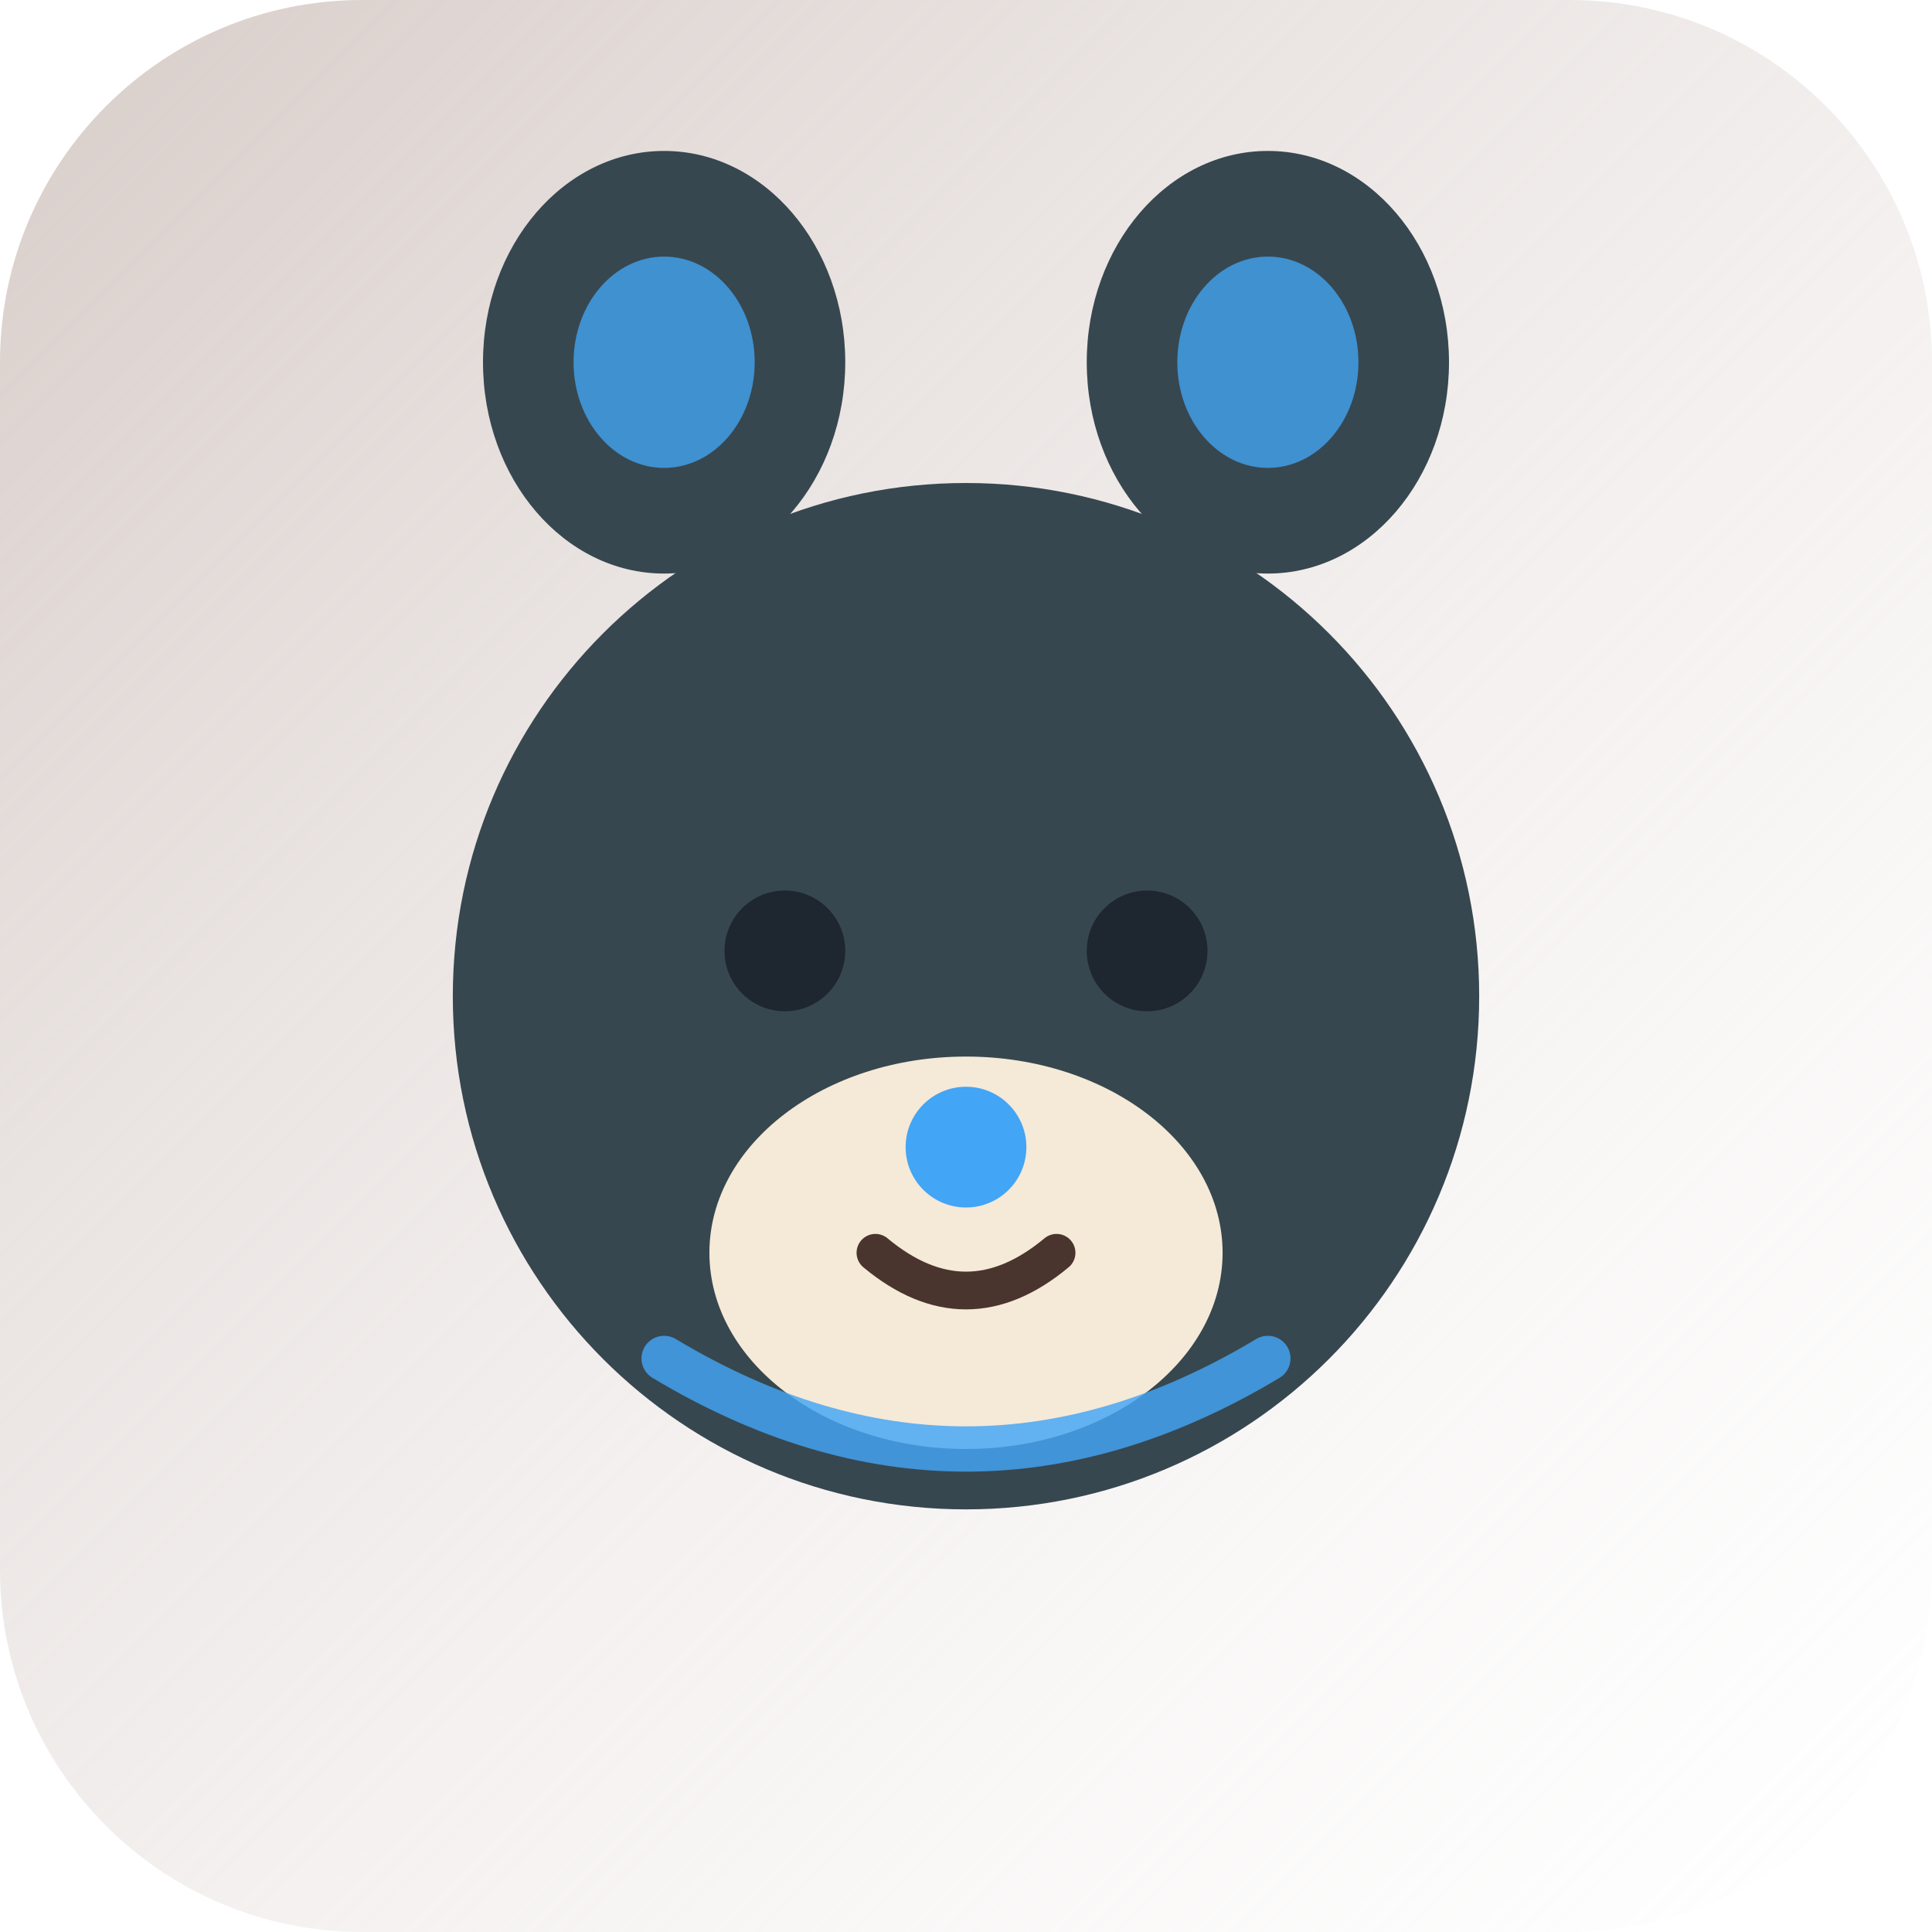
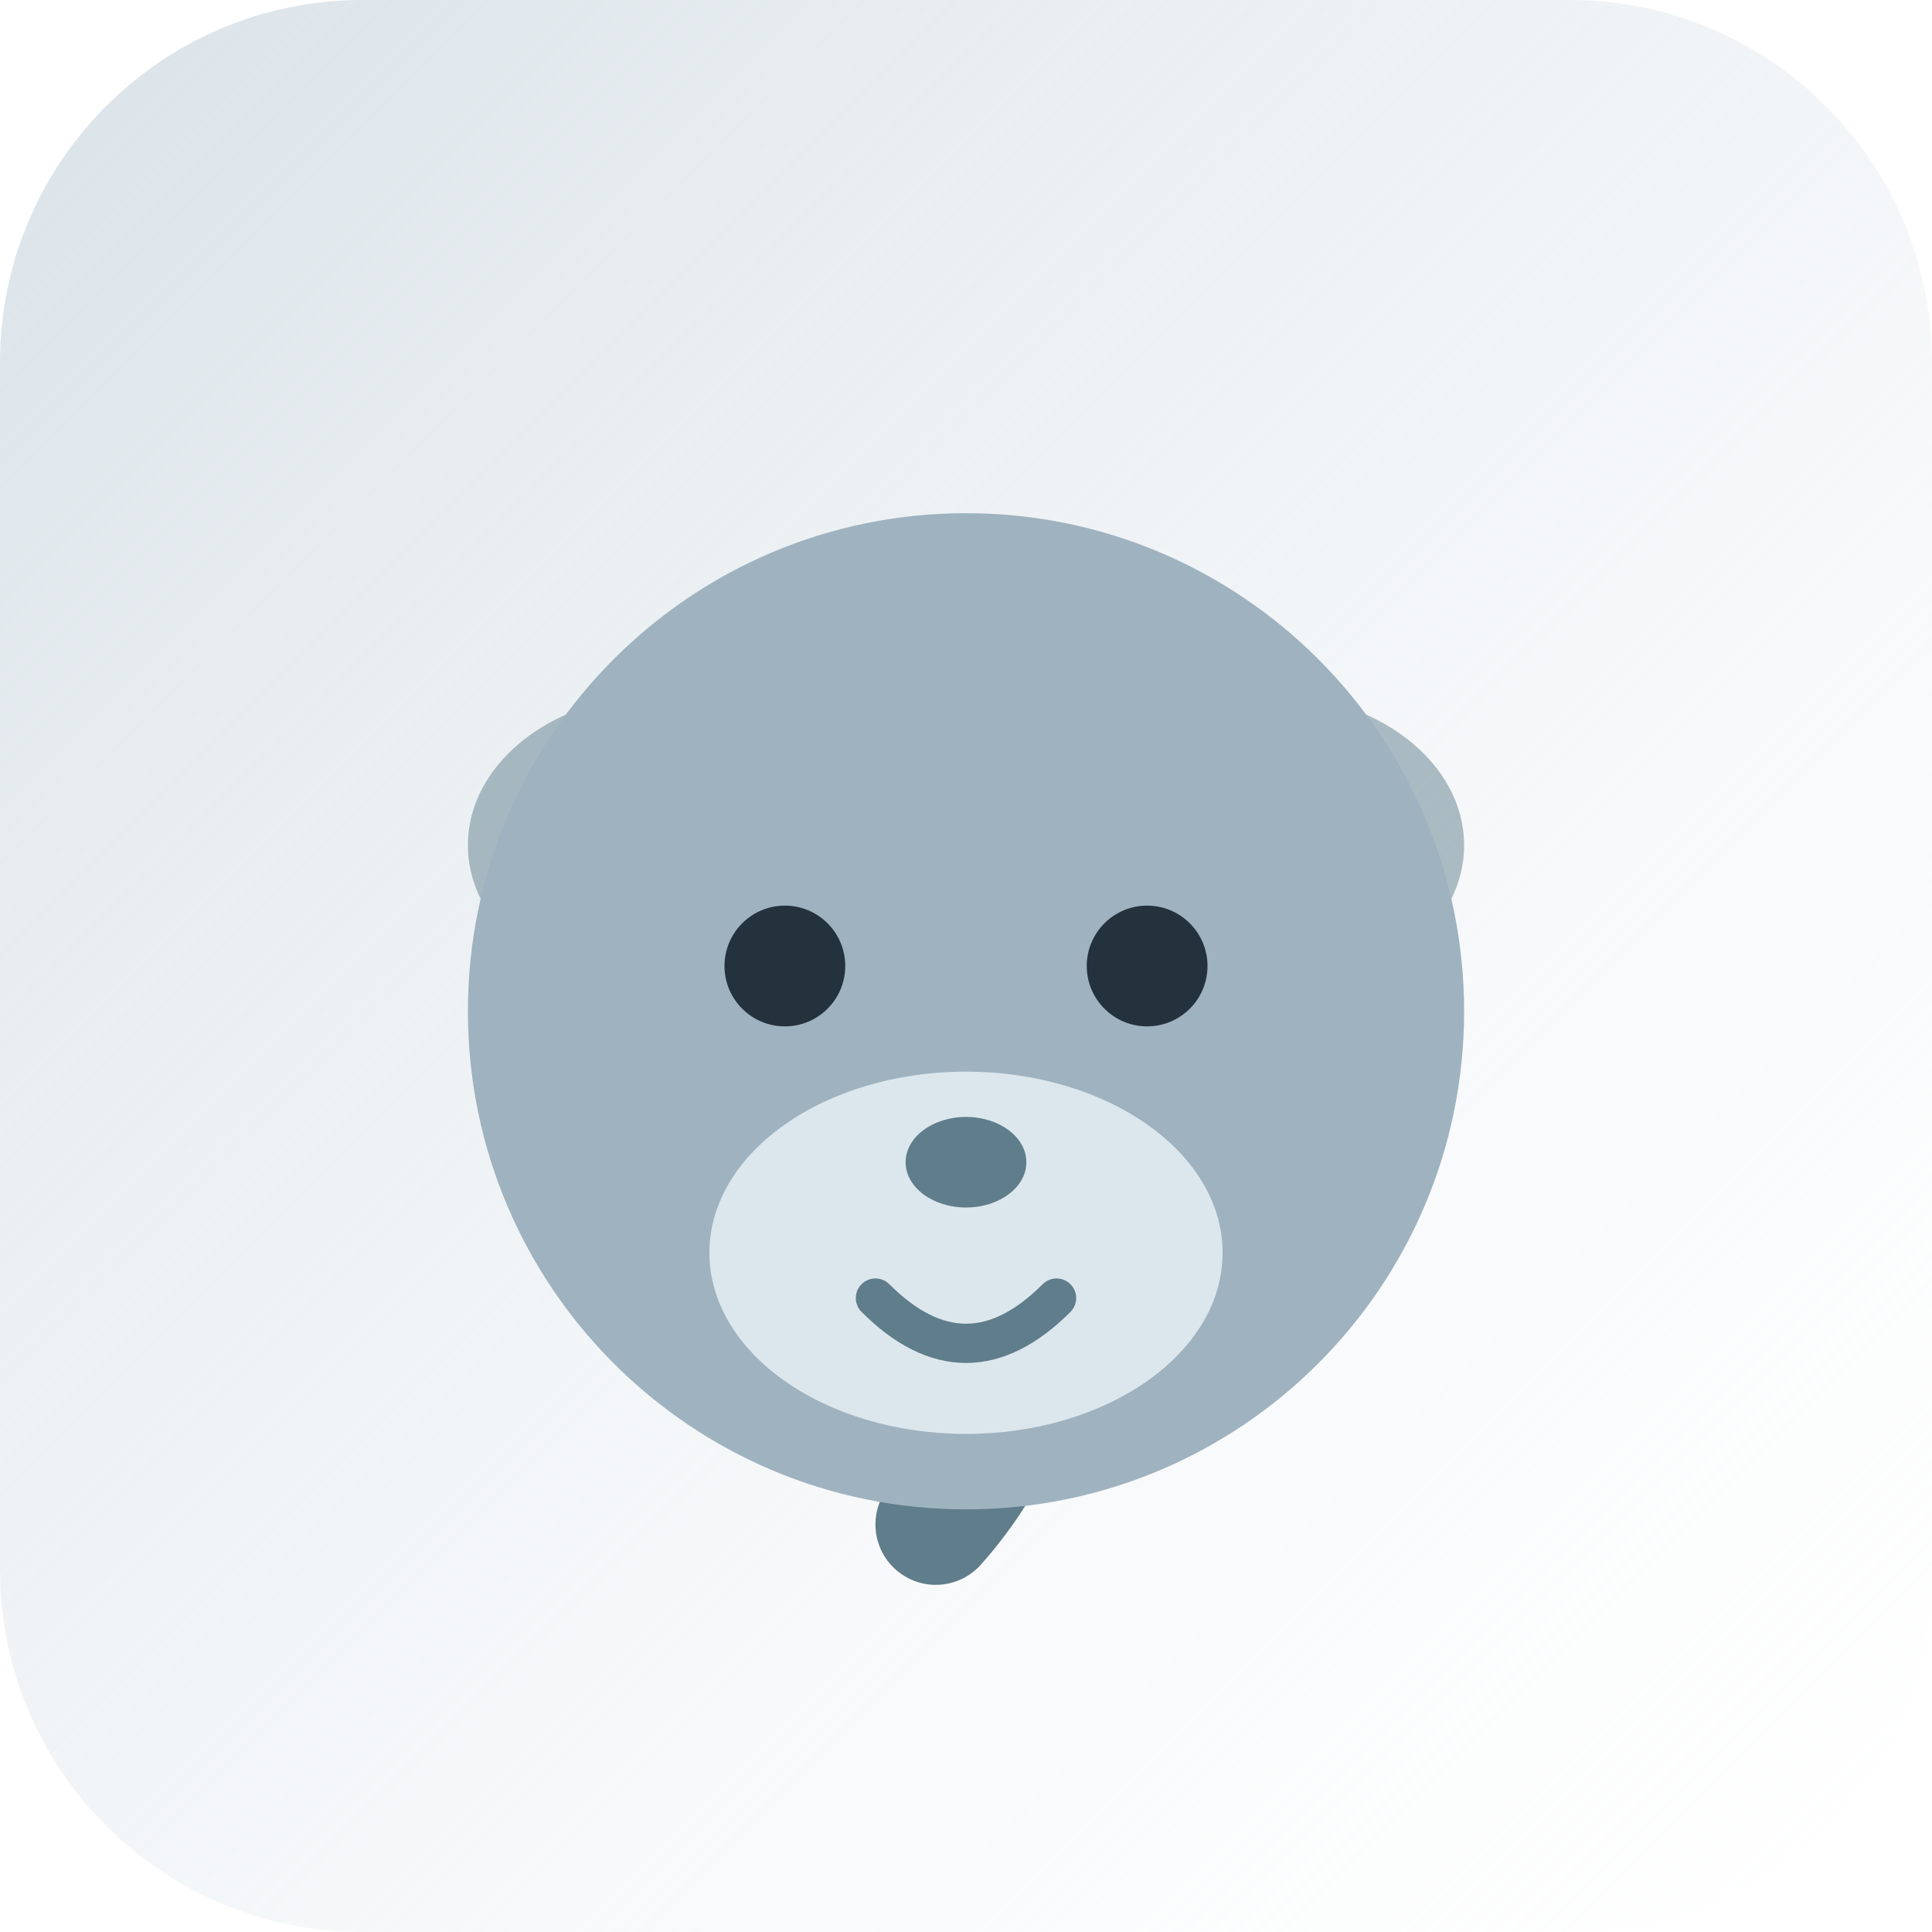
<svg xmlns="http://www.w3.org/2000/svg" width="128" height="128" viewBox="0 0 128 128" role="img" aria-labelledby="title-a13 desc-a13">
  <defs>
    <linearGradient id="bg-a13" x1="0" y1="0" x2="1" y2="1">
-       <stop offset="0%" stop-color="#D7CCC8" />
-       <stop offset="100%" stop-color="#FFFFFF" stop-opacity="0.36" />
+       <stop offset="0%" stop-color="#D9E2E8" />
+       <stop offset="100%" stop-color="#FFFFFF" stop-opacity="0.35" />
    </linearGradient>
  </defs>
  <rect width="128" height="128" rx="24" fill="url(#bg-a13)" />
-   <ellipse cx="44" cy="24" rx="12" ry="14" fill="#37474F" />
-   <ellipse cx="84" cy="24" rx="12" ry="14" fill="#37474F" />
-   <ellipse cx="44" cy="24" rx="6" ry="7" fill="#42A5F5" fill-opacity="0.78" />
-   <ellipse cx="84" cy="24" rx="6" ry="7" fill="#42A5F5" fill-opacity="0.78" />
-   <circle cx="64" cy="66" r="34" fill="#37474F" />
-   <ellipse cx="64" cy="83" rx="17" ry="13" fill="#F5E9D8" />
-   <circle cx="52" cy="63" r="4" fill="#1E2630" />
-   <circle cx="76" cy="63" r="4" fill="#1E2630" />
-   <circle cx="64" cy="76" r="4" fill="#42A5F5" />
-   <path d="M58 83 Q64 88 70 83" stroke="#4A342E" stroke-width="2.5" fill="none" stroke-linecap="round" />
-   <path d="M44 90 Q64 102 84 90" stroke="#42A5F5" stroke-width="3" fill="none" stroke-linecap="round" opacity="0.82" />
+   <path d="M64 72 C70 80,70 92,62 101" stroke="#607D8B" stroke-width="8" fill="none" stroke-linecap="round" />
+   <ellipse cx="44" cy="56" rx="13" ry="10" fill="#607D8B" opacity="0.5" />
+   <ellipse cx="84" cy="56" rx="13" ry="10" fill="#607D8B" opacity="0.5" />
+   <circle cx="64" cy="67" r="33" fill="#9FB2BF" />
+   <ellipse cx="64" cy="83" rx="17" ry="12" fill="#DCE7ED" />
+   <circle cx="52" cy="64" r="4" fill="#24323D" />
+   <circle cx="76" cy="64" r="4" fill="#24323D" />
+   <ellipse cx="64" cy="77" rx="4" ry="3" fill="#607D8B" />
+   <path d="M58 86 Q64 92 70 86" stroke="#607D8B" stroke-width="2.6" fill="none" stroke-linecap="round" />
</svg>
